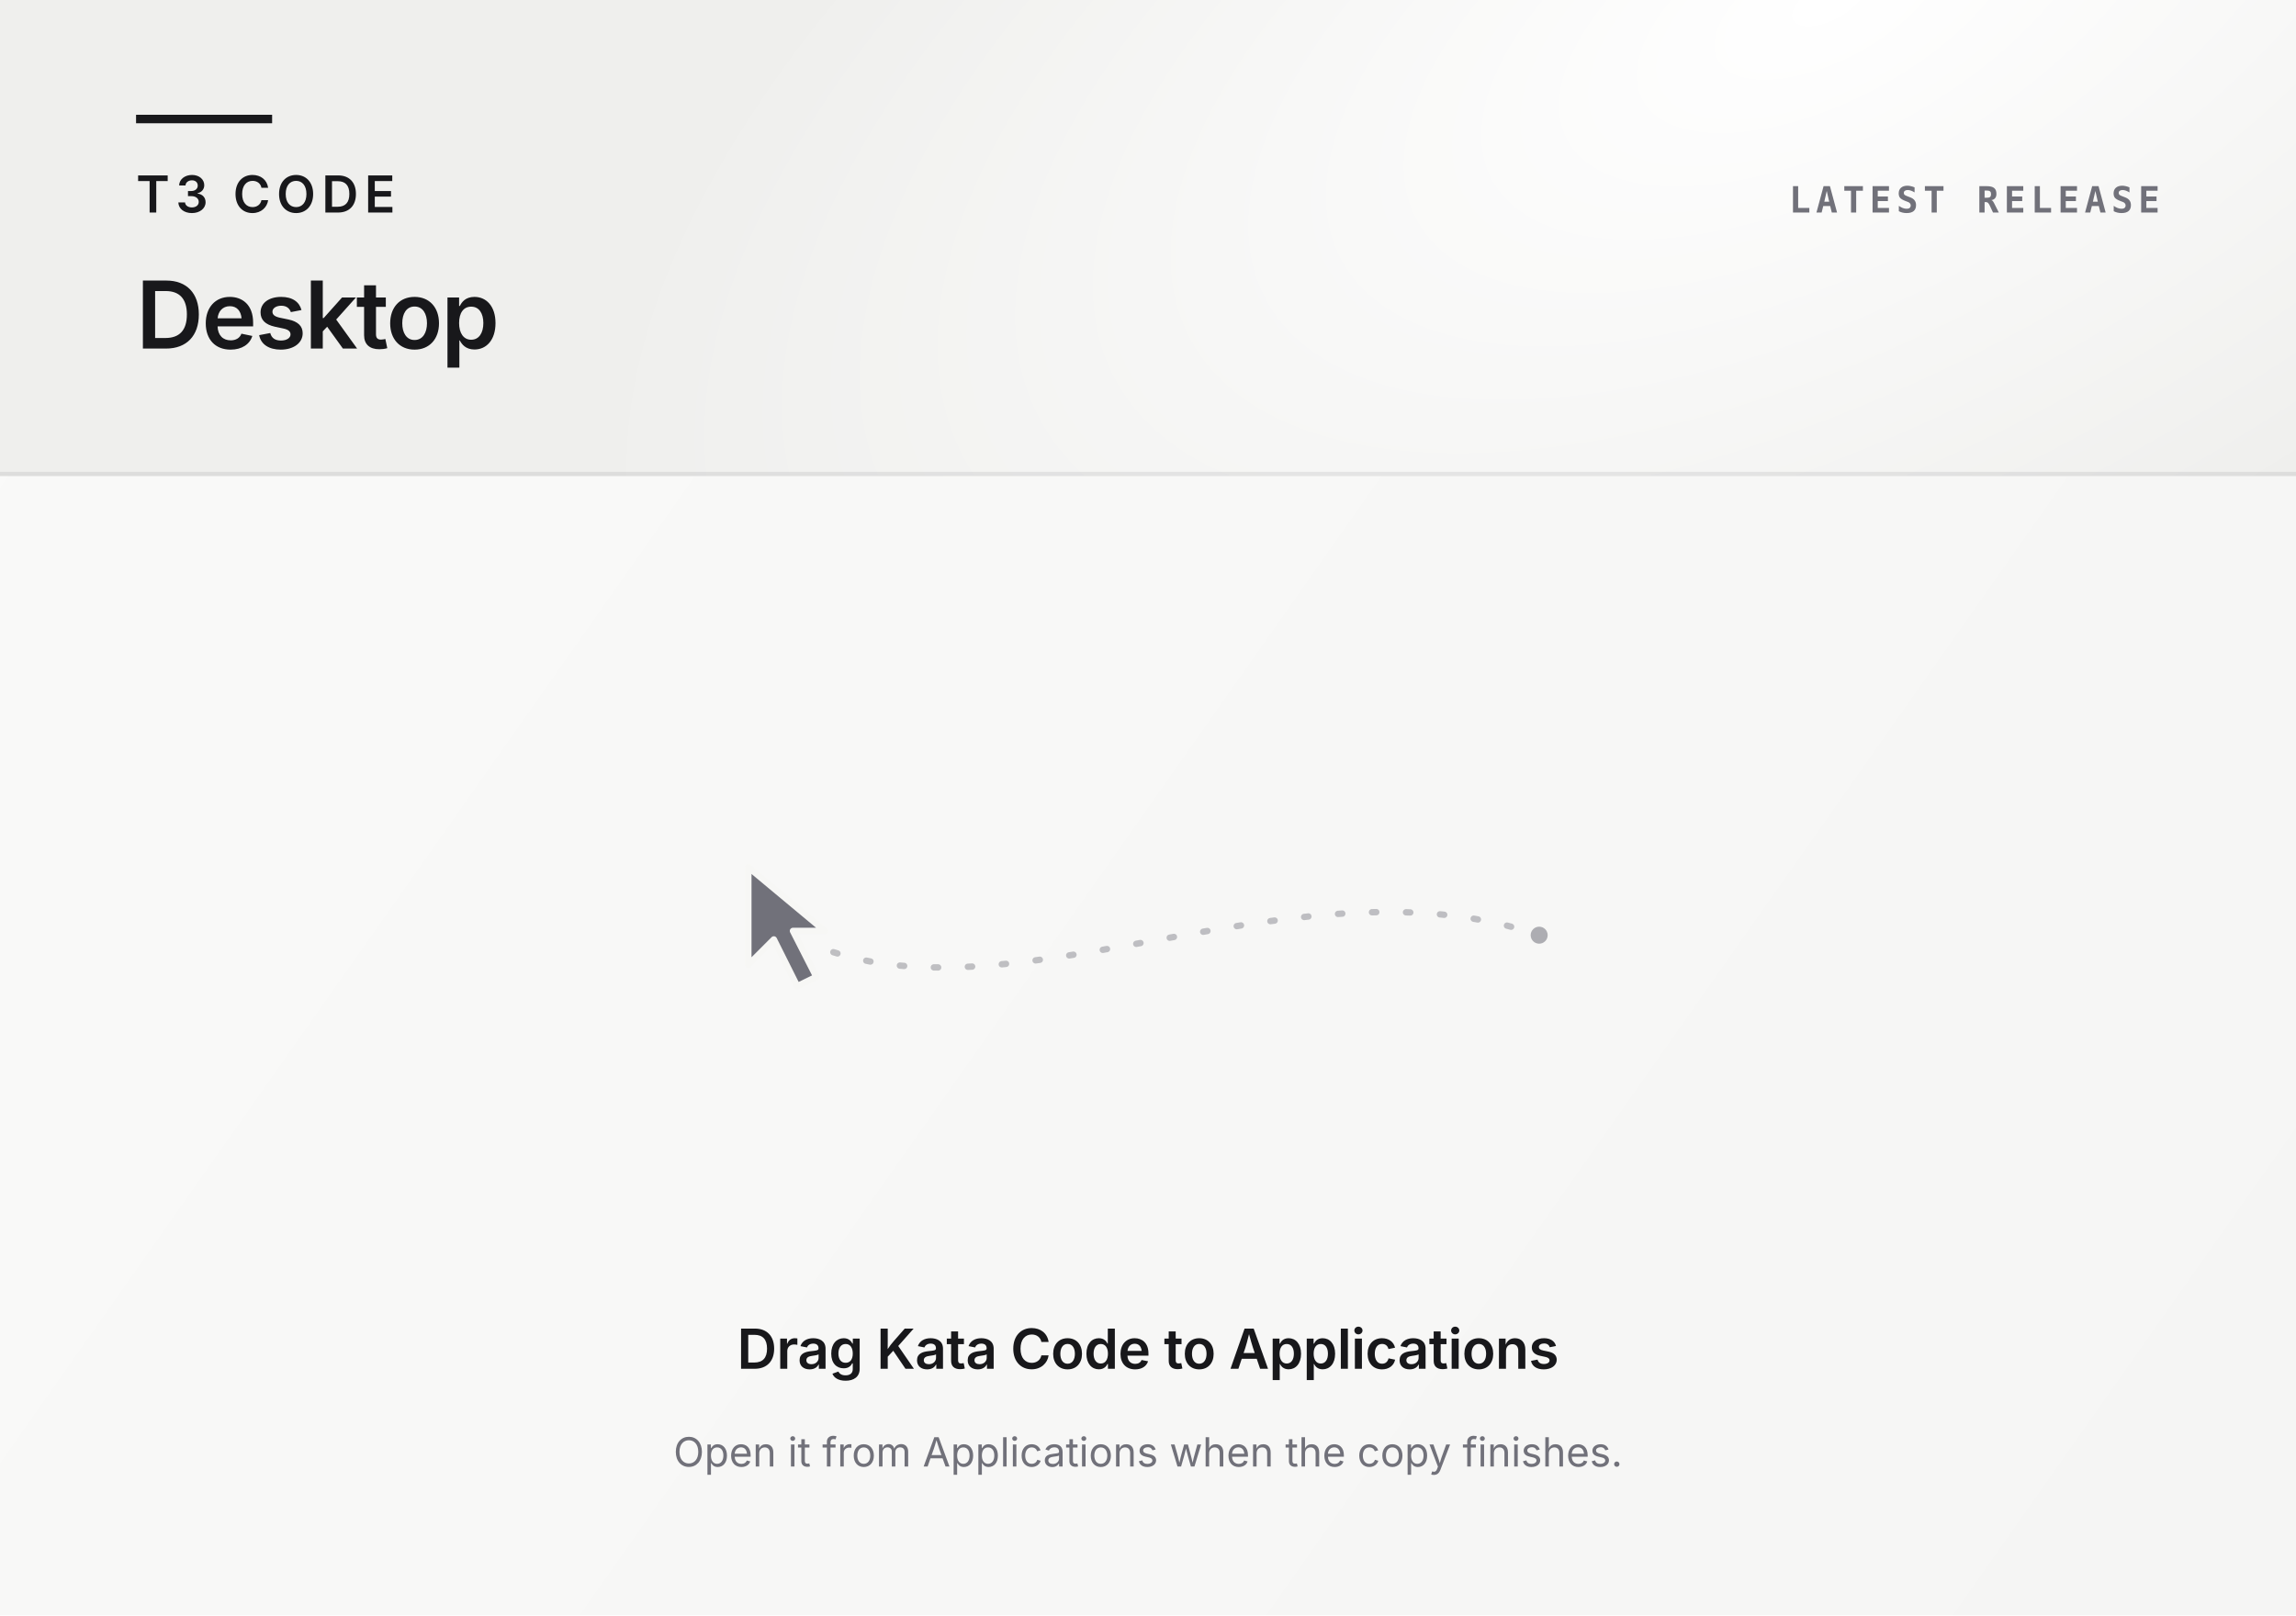
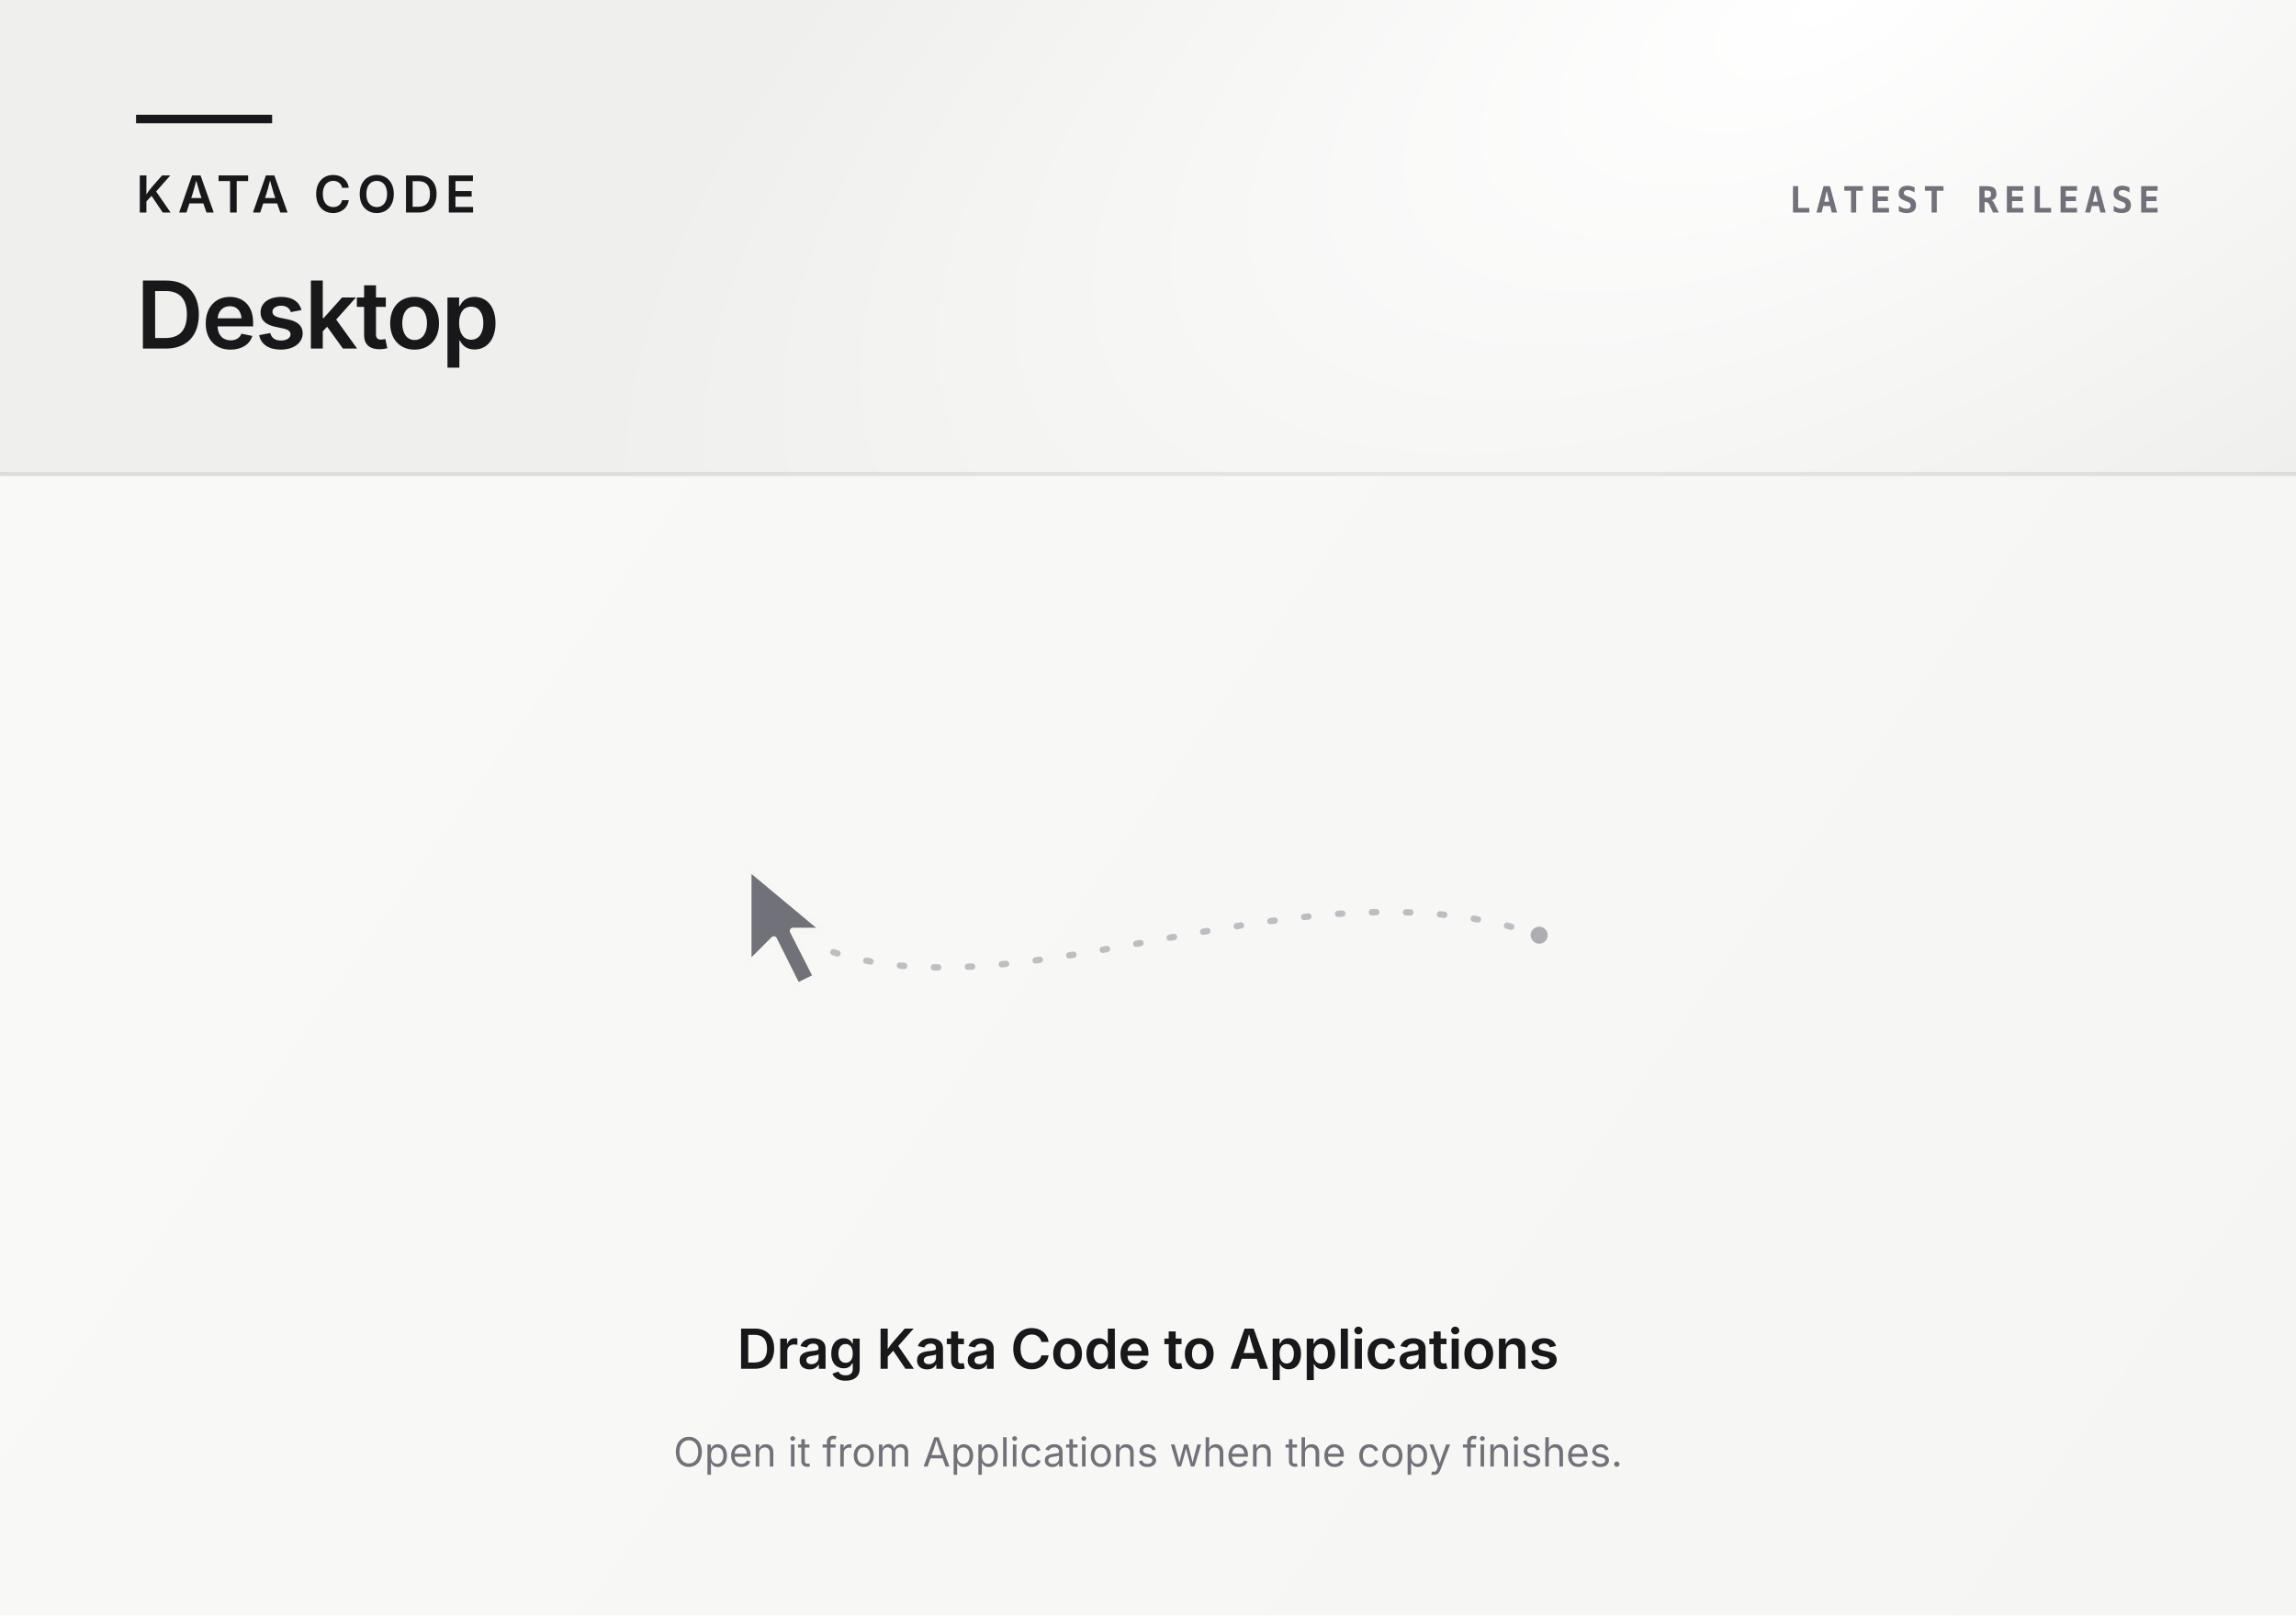
<svg xmlns="http://www.w3.org/2000/svg" width="1080" height="760" viewBox="0 0 540 380" fill="none">
  <defs>
    <linearGradient id="latest-surface" x1="0" y1="0" x2="540" y2="380" gradientUnits="userSpaceOnUse">
      <stop stop-color="#FAFAF9" />
      <stop offset="1" stop-color="#F5F5F4" />
    </linearGradient>
    <radialGradient id="latest-light" cx="0" cy="0" r="1" gradientUnits="userSpaceOnUse" gradientTransform="translate(430 0) rotate(152) scale(320 150)">
      <stop stop-color="#FFFFFF" />
      <stop offset="1" stop-color="#FFFFFF" stop-opacity="0" />
    </radialGradient>
  </defs>
  <rect width="540" height="380" fill="url(#latest-surface)" />
  <rect width="540" height="112" fill="#EFEFED" />
  <rect width="540" height="112" fill="url(#latest-light)" />
  <path d="M0 111.5H540" stroke="#18181B" stroke-opacity="0.08" />
  <path d="M32 28H64" stroke="#18181B" stroke-width="2" />
  <g font-family="-apple-system, BlinkMacSystemFont, sans-serif" fill="#18181B">
-     <text x="32" y="50" font-size="12" font-weight="600" letter-spacing="1.4">T3 CODE</text>
+     <text x="32" y="50" font-size="12" font-weight="600" letter-spacing="1.4">KATA CODE</text>
    <text x="32" y="82" font-size="22" font-weight="600" letter-spacing="-0.45">Desktop</text>
    <text x="508" y="50" text-anchor="end" font-family="ui-monospace, SFMono-Regular, Menlo, monospace" font-size="8.5" font-weight="600" letter-spacing="1.2" fill="#71717A">LATEST RELEASE</text>
  </g>
  <path d="M196 224C242 239 307 201 362 220" stroke="#71717A" stroke-width="1.5" stroke-linecap="round" stroke-dasharray="1 7" opacity="0.42" />
  <circle cx="362" cy="220" r="2" fill="#71717A" opacity="0.55" />
  <path d="M176 204V227L182 221L187.5 232L192 229.8L186.5 219H194L176 204Z" fill="#71717A" stroke="#F7F7F5" stroke-width="1.5" stroke-linejoin="round" />
  <g font-family="-apple-system, BlinkMacSystemFont, sans-serif" text-anchor="middle">
    <text x="270" y="322" font-size="13" font-weight="600" letter-spacing="-0.1" fill="#18181B">Drag Kata Code to Applications</text>
    <text x="270" y="345" font-size="9.5" fill="#71717A">Open it from Applications when the copy finishes.</text>
  </g>
</svg>
